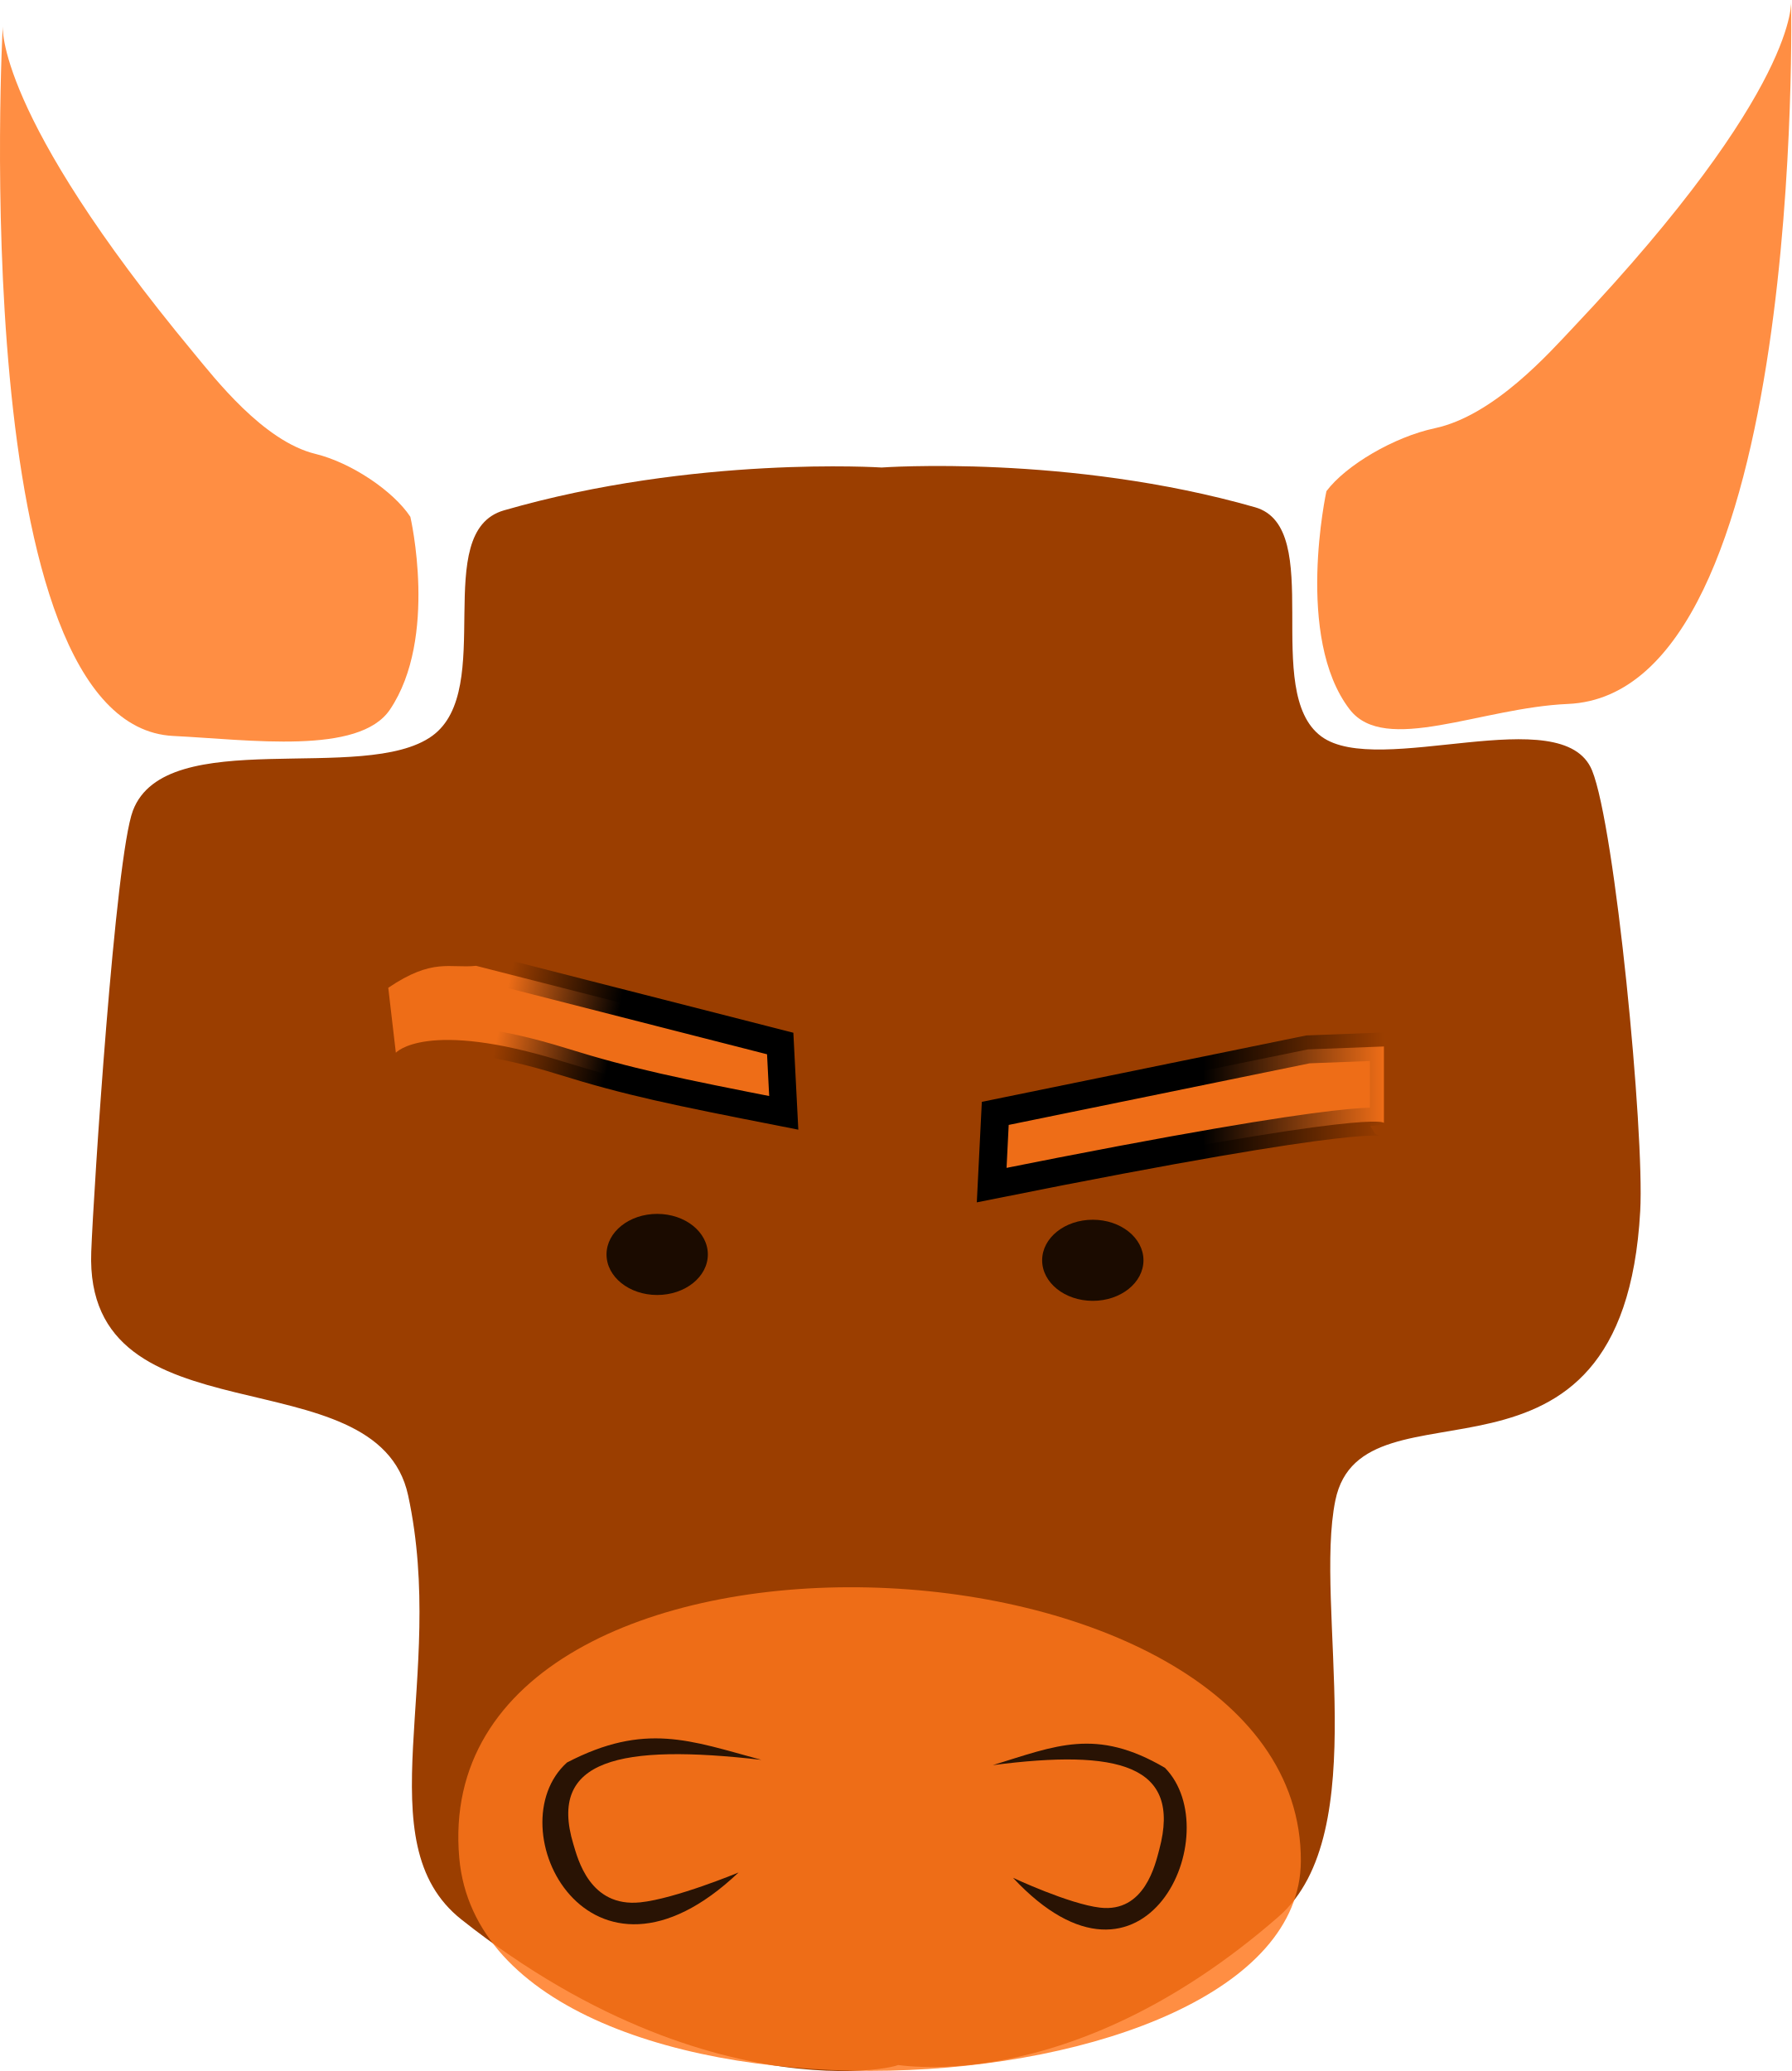
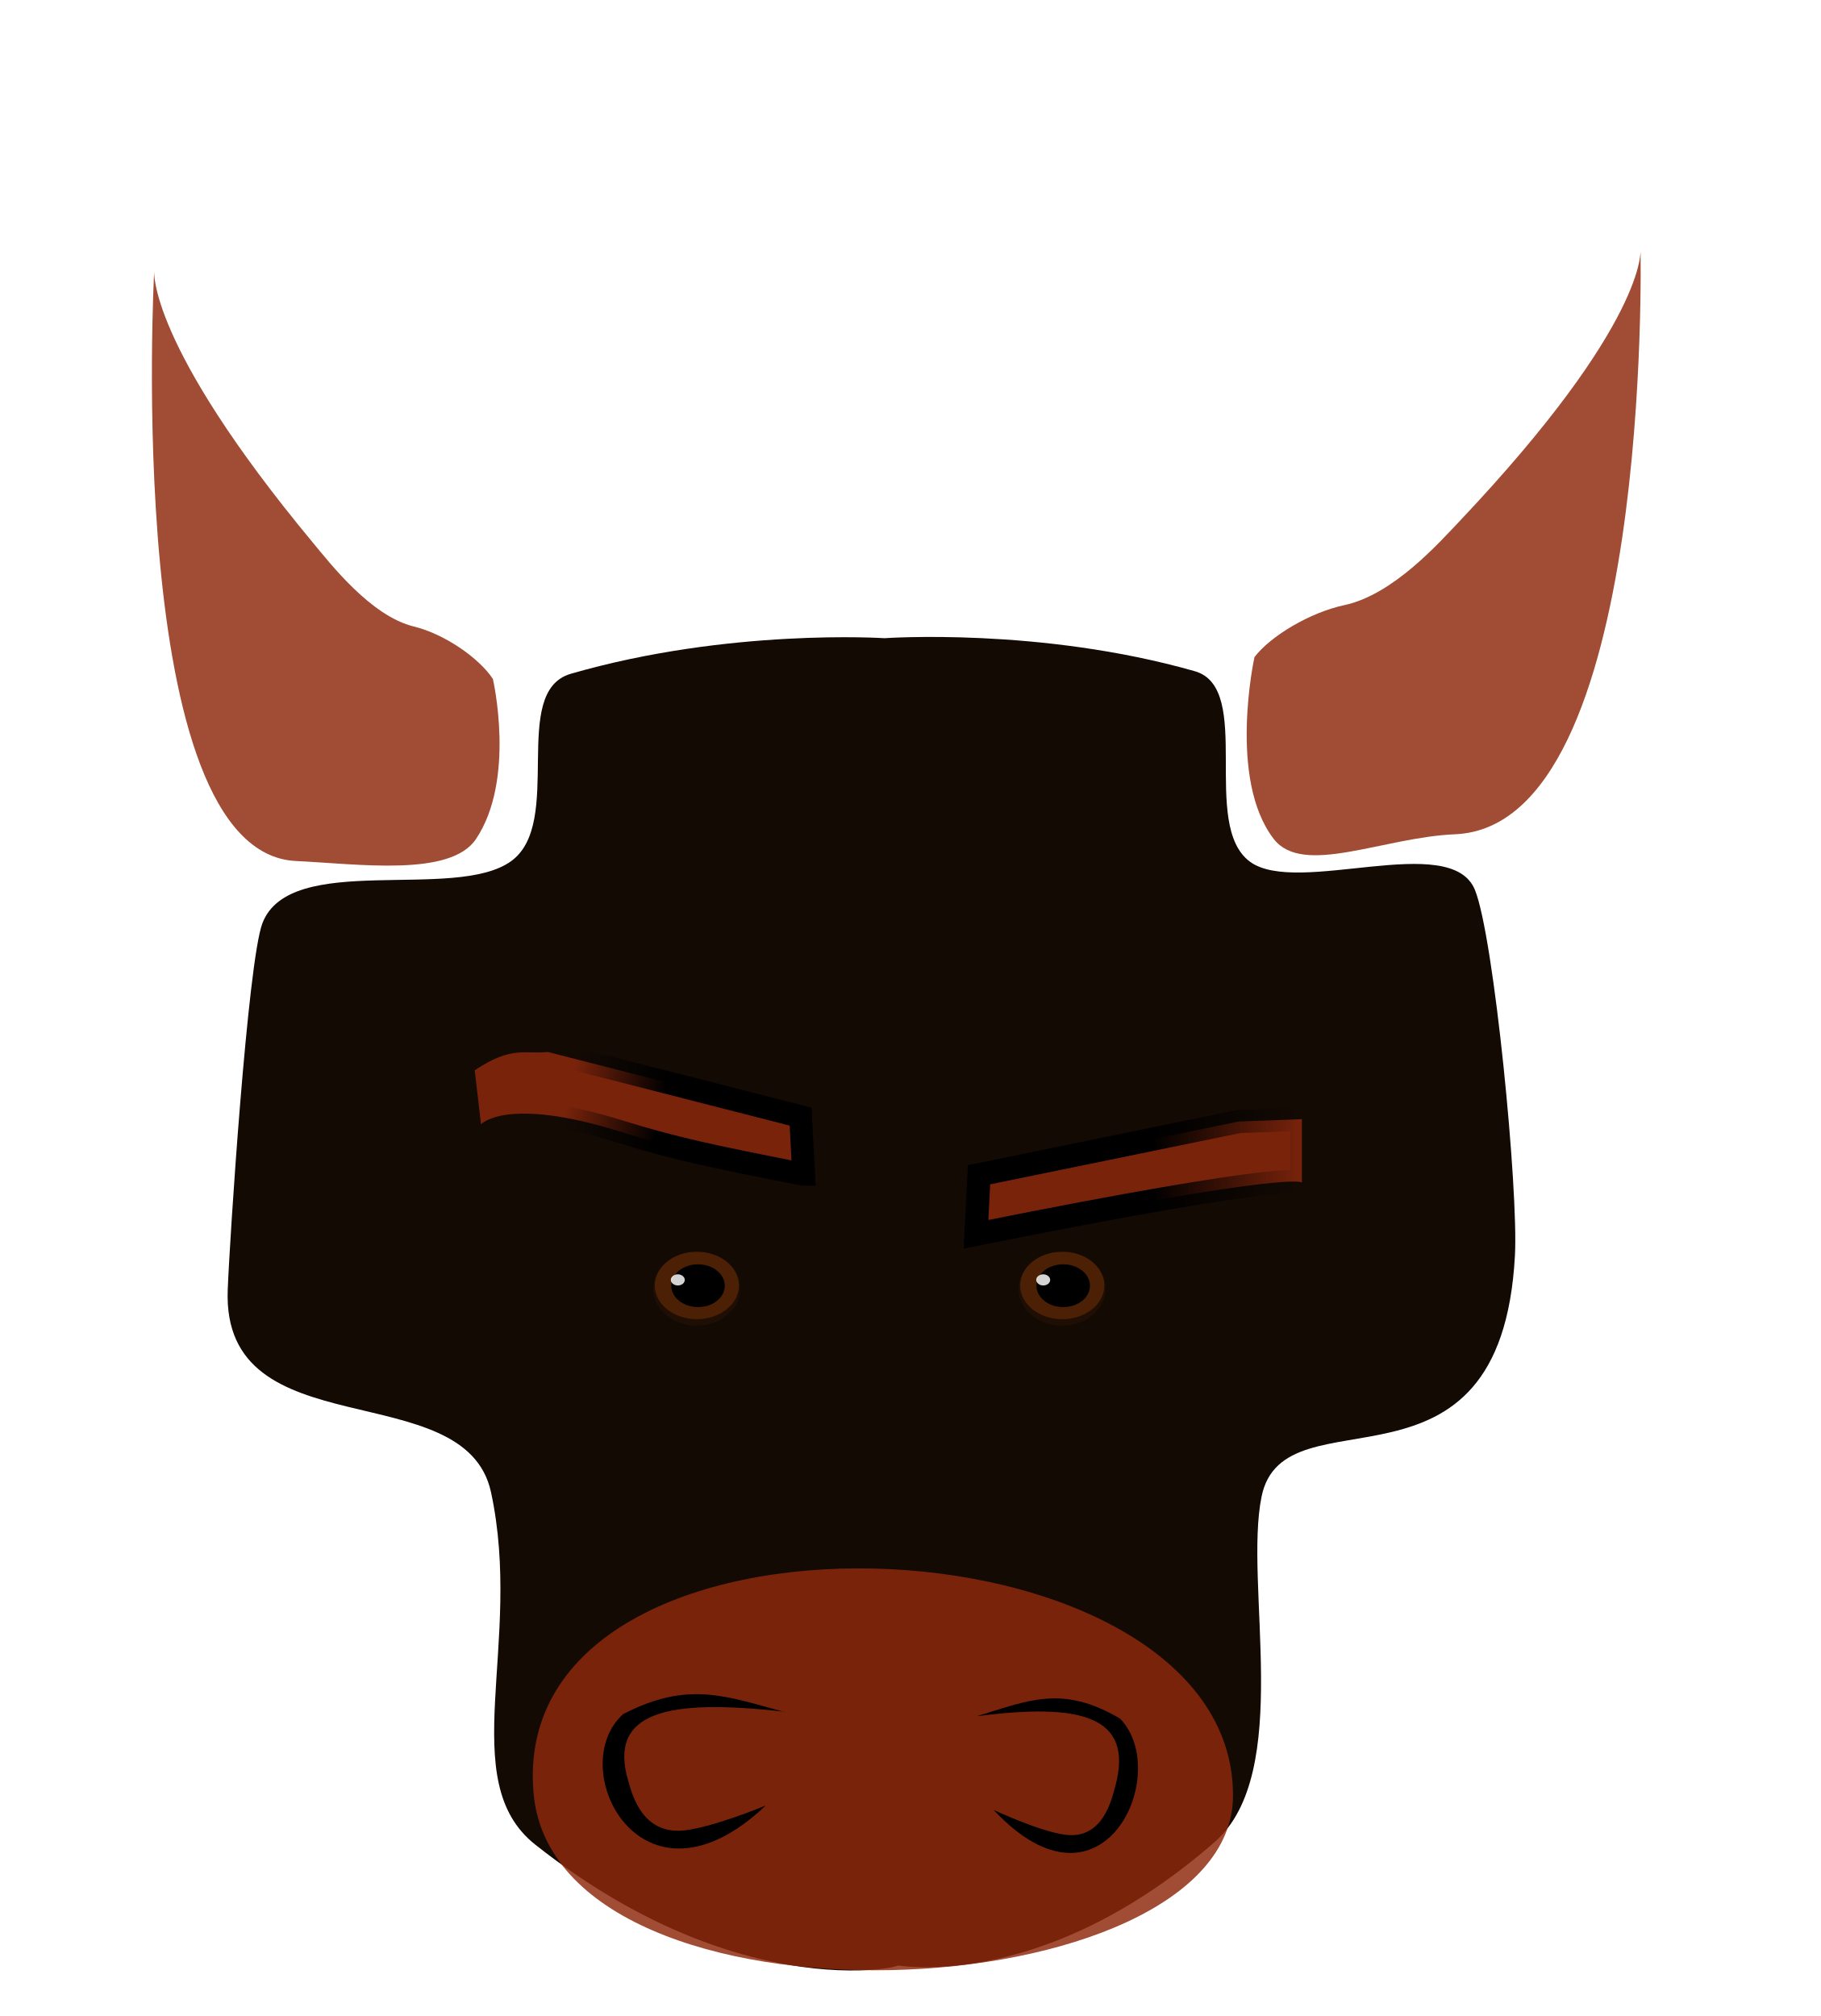
- <svg xmlns="http://www.w3.org/2000/svg" width="64" height="74" viewBox="0 0 64 74" fill="none">
-   <path d="M3.26 44.732C3 51.648 13.475 48.301 14.582 53.434C15.985 59.934 13.01 65.83 16.483 68.585C26.052 76.175 33.835 73.479 31.838 73.746C31.838 73.746 38.118 75.087 45.685 68.481C49.102 65.499 46.934 57.386 47.71 53.609C48.68 48.89 57.989 54.395 58.602 43.27C58.758 40.449 57.705 29.541 56.881 27.527C55.838 24.98 49.251 27.817 47.211 26.316C45.048 24.726 47.39 18.854 44.841 18.125C38.185 16.222 31.498 16.705 31.498 16.705C31.498 16.705 24.822 16.266 18.005 18.236C15.352 19.002 17.747 24.635 15.437 26.298C13.018 28.04 5.929 25.863 4.749 28.964C4.115 30.631 3.34 42.587 3.26 44.732Z" fill="#9B3E00" />
-   <path d="M23.48 46.272C24.48 46.272 25.29 45.623 25.29 44.823C25.29 44.023 24.48 43.374 23.48 43.374C22.48 43.374 21.67 44.023 21.67 44.823C21.67 45.623 22.48 46.272 23.48 46.272Z" fill="black" fill-opacity="0.826" />
-   <path d="M39.044 46.481C40.043 46.481 40.854 45.832 40.854 45.032C40.854 44.231 40.043 43.583 39.044 43.583C38.044 43.583 37.234 44.231 37.234 45.032C37.234 45.832 38.044 46.481 39.044 46.481Z" fill="black" fill-opacity="0.826" />
-   <path d="M46.477 66.501C46.438 75.8 17.374 77.2 16.409 66.391C15.201 52.849 46.53 54.111 46.477 66.501Z" fill="#FF771C" fill-opacity="0.826" />
-   <path d="M35.431 42.345C49.317 39.556 49.445 40.125 49.445 40.125V37.392L46.73 37.496L35.559 39.783L35.431 42.345Z" fill="#FF771C" fill-opacity="0.826" stroke="url(#paint0_linear_2_6)" stroke-width="1" />
-   <path d="M28.002 39.764C24.087 38.995 22.488 38.668 20.077 37.919C15.218 36.408 14.143 37.616 14.143 37.616L13.872 35.295C15.47 34.213 16.071 34.611 17.009 34.51L27.875 37.286L28.002 39.764Z" fill="#FF771C" fill-opacity="0.826" stroke="url(#paint1_linear_2_6)" stroke-width="0.978" />
-   <path d="M47.391 17.55C48.084 16.626 49.8 15.613 51.26 15.302C53.382 14.849 55.364 12.595 56.215 11.695C64.339 3.103 63.993 1.33514e-05 63.993 1.33514e-05C63.993 1.33514e-05 64.532 24.787 56.021 25.153C52.907 25.287 49.48 26.985 48.222 25.349C46.247 22.781 47.391 17.55 47.391 17.55Z" fill="#FF771C" fill-opacity="0.826" />
-   <path d="M14.661 18.466C14.053 17.543 12.547 16.53 11.268 16.218C9.406 15.765 7.668 13.512 6.921 12.611C-0.204 4.019 0.099 0.916 0.099 0.916C0.099 0.916 -1.272 25.931 6.193 26.297C8.924 26.431 12.829 26.99 13.932 25.355C15.665 22.786 14.661 18.466 14.661 18.466Z" fill="#FF771C" fill-opacity="0.826" />
-   <path d="M35.471 63.071C37.724 62.38 39.155 61.72 41.62 63.166C43.895 65.478 40.914 72.158 36.192 67.096C36.192 67.096 38.194 68.034 39.303 68.163C40.9 68.348 41.278 66.612 41.421 66.077C42.227 63.053 39.946 62.491 35.471 63.071Z" fill="black" fill-opacity="0.826" />
-   <path d="M27.202 62.882C24.658 62.191 23.042 61.531 20.258 62.977C17.69 65.288 21.056 71.969 26.387 66.907C26.387 66.907 24.127 67.845 22.875 67.974C21.071 68.159 20.645 66.423 20.483 65.888C19.573 62.864 22.148 62.302 27.202 62.882Z" fill="black" fill-opacity="0.826" />
+ <svg xmlns="http://www.w3.org/2000/svg" id="Camada_1" viewBox="0 0 78.26 86.68">
  <defs>
-     <linearGradient id="paint0_linear_2_6" x1="35.431" y1="39.869" x2="49.445" y2="39.869" gradientUnits="userSpaceOnUse">
-       <stop offset="0.539" />
-       <stop offset="1" stop-opacity="0" />
+     <style>.cls-1{stroke:url(#Gradiente_sem_nome_2);stroke-width:.98px;}.cls-1,.cls-2,.cls-3{fill:rgba(142,40,12,.83);}.cls-4{fill:rgba(255,255,255,.83);}.cls-4,.cls-5,.cls-2,.cls-6,.cls-7,.cls-8{stroke-width:0px;}.cls-5{fill:#140a04;}.cls-6{fill:rgba(33,15,3,.83);}.cls-3{stroke:url(#Gradiente_sem_nome);stroke-width:1px;}.cls-8{fill:rgba(86,37,4,.83);}</style>
+     <linearGradient id="Gradiente_sem_nome" x1="41.96" y1="46.55" x2="55.98" y2="46.55" gradientTransform="translate(0 97.19) scale(1 -1)" gradientUnits="userSpaceOnUse">
+       <stop offset=".54" stop-color="#000" />
+       <stop offset="1" stop-color="#000" stop-opacity="0" />
    </linearGradient>
-     <linearGradient id="paint1_linear_2_6" x1="18.045" y1="35.685" x2="27.996" y2="37.803" gradientUnits="userSpaceOnUse">
-       <stop stop-opacity="0" />
-       <stop offset="0.402" />
+     <linearGradient id="Gradiente_sem_nome_2" x1="24.32" y1="49.58" x2="34.27" y2="47.46" gradientTransform="translate(0 97.19) scale(1 -1)" gradientUnits="userSpaceOnUse">
+       <stop offset="0" stop-color="#000" stop-opacity="0" />
+       <stop offset=".4" stop-color="#000" />
    </linearGradient>
  </defs>
+   <path class="cls-5" d="m9.79,55.46c-.26,6.92,10.21,3.57,11.32,8.7,1.4,6.5-1.57,12.4,1.9,15.15,9.57,7.59,17.35,4.89,15.35,5.16,0,0,6.28,1.34,13.85-5.26,3.42-2.98,1.25-11.1,2.03-14.87.97-4.72,10.28.79,10.89-10.34.16-2.82-.9-13.73-1.72-15.74-1.04-2.55-7.63.29-9.67-1.21-2.16-1.59.18-7.46-2.37-8.19-6.66-1.9-13.34-1.42-13.34-1.42,0,0-6.68-.44-13.49,1.53-2.65.77-.26,6.4-2.57,8.06-2.42,1.74-9.51-.44-10.69,2.67-.63,1.67-1.41,13.62-1.49,15.77Z" />
+   <path class="cls-6" d="m29.95,57c1.03,0,1.87-.71,1.87-1.58s-.84-1.58-1.87-1.58-1.87.71-1.87,1.58.84,1.58,1.87,1.58Z" />
+   <path class="cls-8" d="m29.96,56.72c1,0,1.81-.65,1.81-1.45s-.81-1.45-1.81-1.45-1.81.65-1.81,1.45.81,1.45,1.81,1.45Z" />
+   <path class="cls-7" d="m30.01,56.2c.64,0,1.15-.41,1.15-.92s-.52-.92-1.15-.92-1.15.41-1.15.92.52.92,1.15.92Z" />
+   <path class="cls-4" d="m29.14,55.27c.17,0,.3-.11.3-.24s-.14-.24-.3-.24-.3.11-.3.24.14.24.3.24Z" />
+   <path class="cls-6" d="m45.66,57c1.03,0,1.87-.71,1.87-1.58s-.84-1.58-1.87-1.58-1.87.71-1.87,1.58.84,1.58,1.87,1.58Z" />
+   <path class="cls-8" d="m45.67,56.72c1,0,1.81-.65,1.81-1.45s-.81-1.45-1.81-1.45-1.81.65-1.81,1.45.81,1.45,1.81,1.45Z" />
+   <path class="cls-7" d="m45.71,56.2c.64,0,1.15-.41,1.15-.92s-.52-.92-1.15-.92-1.15.41-1.15.92.52.92,1.15.92Z" />
+   <path class="cls-4" d="m44.85,55.27c.17,0,.3-.11.3-.24s-.14-.24-.3-.24-.3.11-.3.24.14.24.3.24Z" />
+   <path class="cls-2" d="m53.01,77.22c-.04,9.3-29.1,10.7-30.07-.11-1.21-13.54,30.12-12.28,30.07.11Z" />
+   <path class="cls-3" d="m41.96,53.07c13.89-2.79,14.01-2.22,14.01-2.22v-2.73l-2.71.1-11.17,2.29-.13,2.56Z" />
+   <path class="cls-1" d="m34.53,50.49c-3.91-.77-5.51-1.1-7.92-1.85-4.86-1.51-5.93-.3-5.93-.3l-.27-2.32c1.6-1.08,2.2-.68,3.14-.79l10.87,2.78.13,2.48Z" />
+   <path class="cls-2" d="m53.92,28.27c.69-.92,2.41-1.94,3.87-2.25,2.12-.45,4.1-2.71,4.96-3.61,8.12-8.59,7.78-11.69,7.78-11.69,0,0,.54,24.79-7.97,25.15-3.11.13-6.54,1.83-7.8.2-1.98-2.57-.83-7.8-.83-7.8Z" />
+   <path class="cls-2" d="m21.19,29.19c-.61-.92-2.11-1.94-3.39-2.25-1.86-.45-3.6-2.71-4.35-3.61-7.13-8.59-6.82-11.69-6.82-11.69,0,0-1.37,25.01,6.09,25.38,2.73.13,6.64.69,7.74-.94,1.73-2.57.73-6.89.73-6.89Z" />
+   <path class="cls-7" d="m42,73.79c2.25-.69,3.68-1.35,6.15.1,2.27,2.31-.71,8.99-5.43,3.93,0,0,2,.94,3.11,1.07,1.6.19,1.97-1.55,2.12-2.09.81-3.02-1.47-3.59-5.95-3.01Z" />
+   <path class="cls-7" d="m33.73,73.61c-2.54-.69-4.16-1.35-6.94.09-2.57,2.31.8,8.99,6.13,3.93,0,0-2.26.94-3.51,1.07-1.8.19-2.23-1.55-2.39-2.09-.91-3.02,1.67-3.59,6.72-3.01Z" />
</svg>
